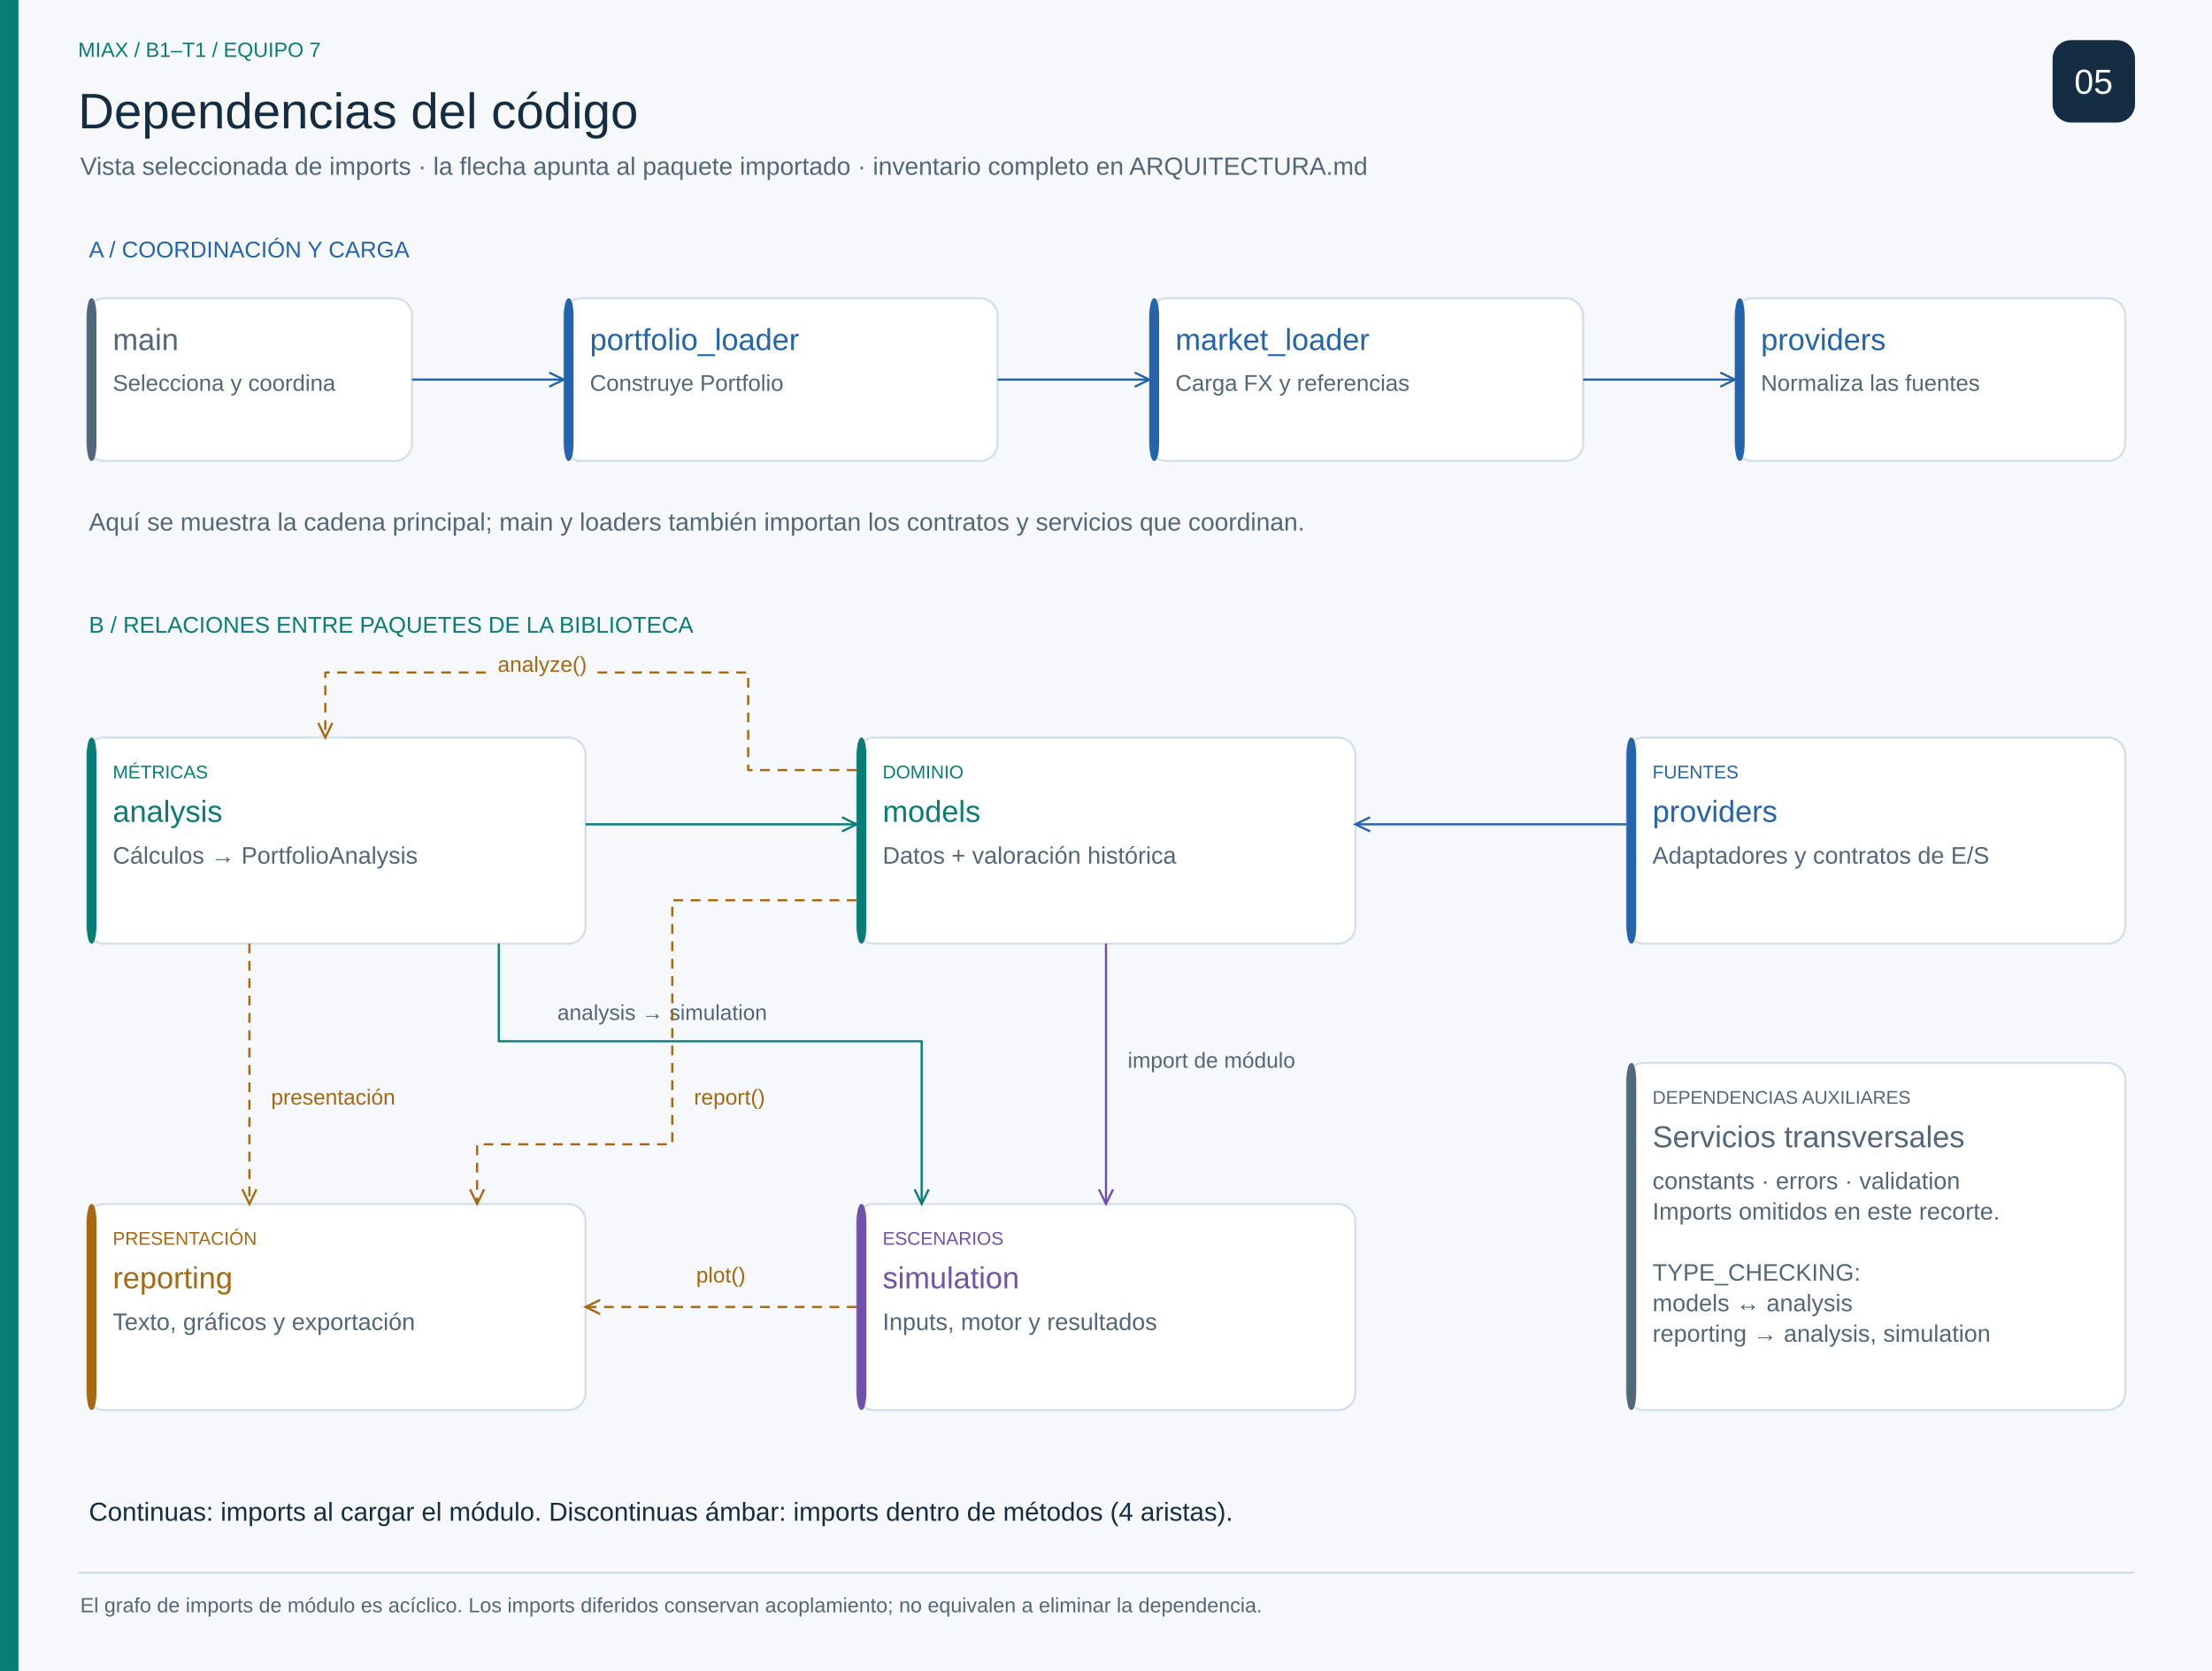
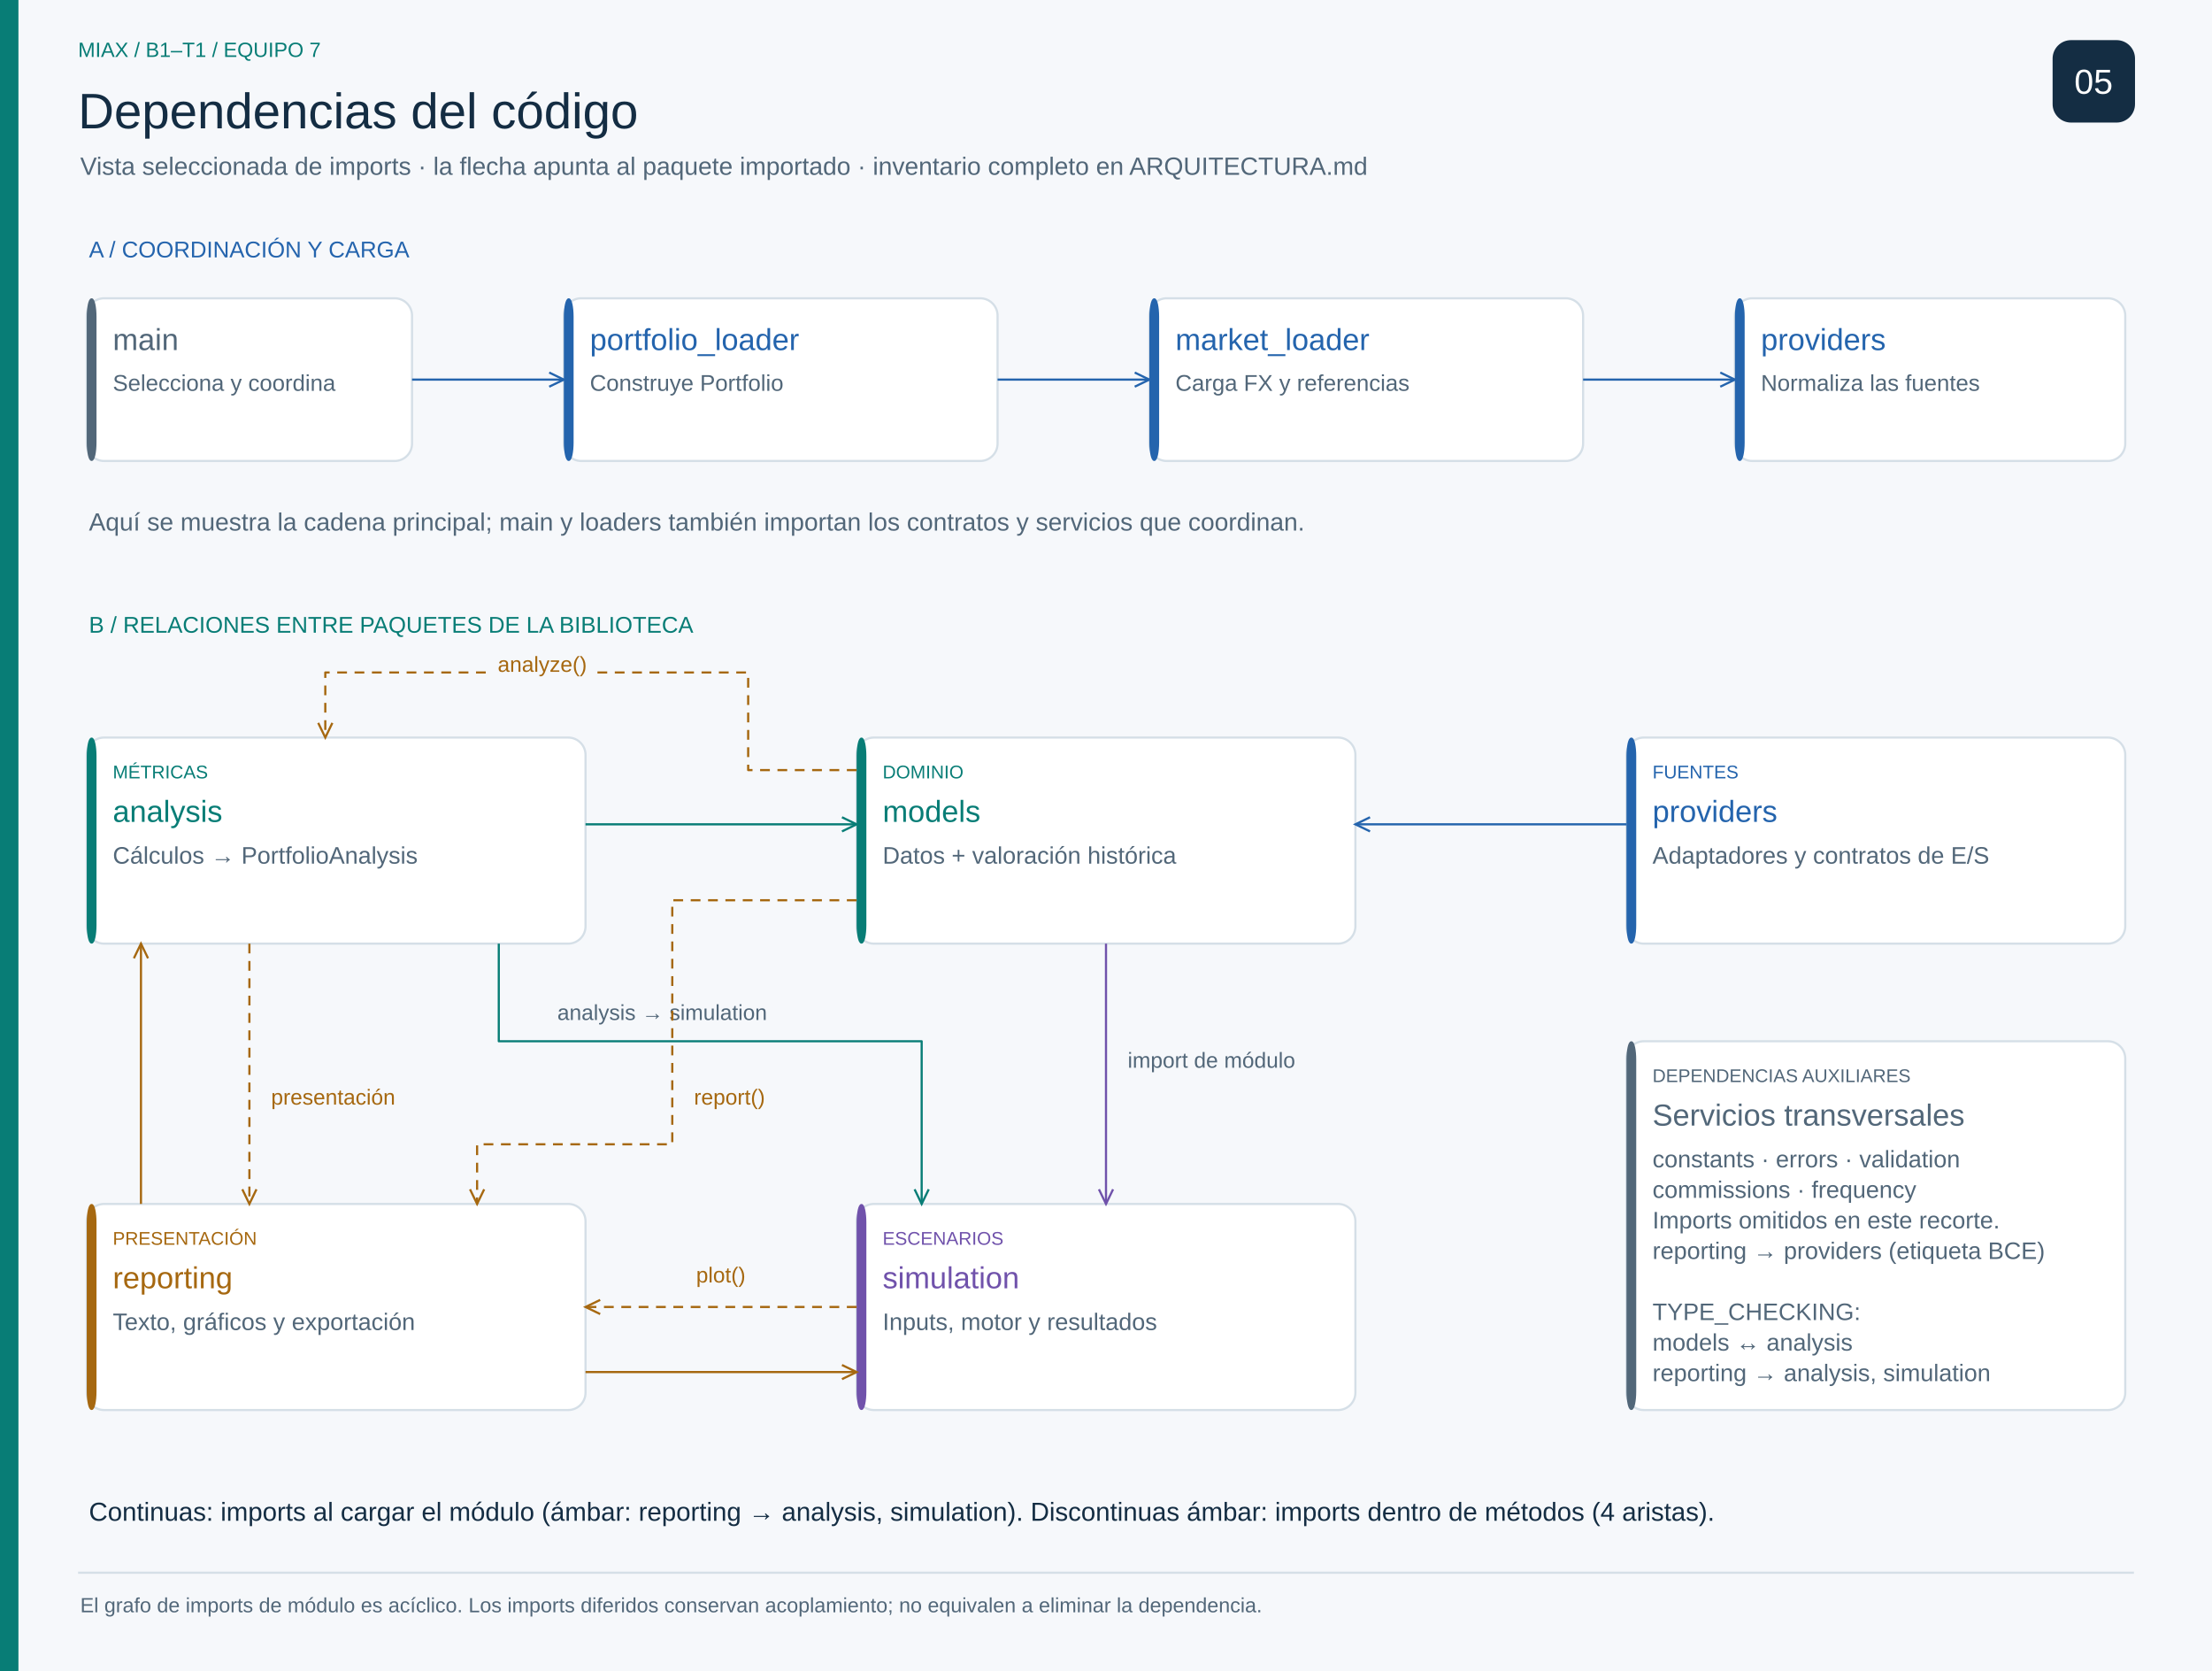
<svg xmlns="http://www.w3.org/2000/svg" width="2040" height="1540" viewBox="0 0 2040 1540" role="img">
  <rect x="0" y="0" width="2040" height="1540" rx="0" fill="#F6F8FB" stroke="#F6F8FB" stroke-width="2" stroke-linejoin="round" />
  <rect x="0" y="0" width="16" height="1540" rx="0" fill="#087D76" stroke="#087D76" stroke-width="2" stroke-linejoin="round" />
  <text x="72" y="52.48" font-family="Arial, Helvetica, sans-serif" font-size="19" fill="#087D76">MIAX  /  B1–T1  /  EQUIPO 7</text>
  <text x="72" y="118.32" font-family="Arial, Helvetica, sans-serif" font-size="46" fill="#142D43">Dependencias del código</text>
  <text x="74" y="161.16" font-family="Arial, Helvetica, sans-serif" font-size="23" fill="#526779">Vista seleccionada de imports · la flecha apunta al paquete importado · inventario completo en ARQUITECTURA.md</text>
  <rect x="1894" y="38" width="74" height="74" rx="16" fill="#142D43" stroke="#142D43" stroke-width="2" stroke-linejoin="round" />
  <text x="1913.0" y="86.44" font-family="Arial, Helvetica, sans-serif" font-size="32" fill="#FFFFFF">05</text>
  <text x="82" y="237.32" font-family="Arial, Helvetica, sans-serif" font-size="21" fill="#2464AD">A  /  COORDINACIÓN Y CARGA</text>
  <rect x="80" y="275" width="300" height="150" rx="16" fill="#FFFFFF" stroke="#D5DFE7" stroke-width="2" stroke-linejoin="round" />
  <rect x="81" y="276" width="7" height="148" rx="16" fill="#526779" stroke="#526779" stroke-width="2" stroke-linejoin="round" />
  <text x="104" y="322.76" font-family="Arial, Helvetica, sans-serif" font-size="28" fill="#526779">main</text>
  <text x="104" y="360.32" font-family="Arial, Helvetica, sans-serif" font-size="21" fill="#526779">Selecciona y coordina</text>
  <rect x="520" y="275" width="400" height="150" rx="16" fill="#FFFFFF" stroke="#D5DFE7" stroke-width="2" stroke-linejoin="round" />
  <rect x="521" y="276" width="7" height="148" rx="16" fill="#2464AD" stroke="#2464AD" stroke-width="2" stroke-linejoin="round" />
  <text x="544" y="322.76" font-family="Arial, Helvetica, sans-serif" font-size="28" fill="#2464AD">portfolio_loader</text>
  <text x="544" y="360.32" font-family="Arial, Helvetica, sans-serif" font-size="21" fill="#526779">Construye Portfolio</text>
  <rect x="1060" y="275" width="400" height="150" rx="16" fill="#FFFFFF" stroke="#D5DFE7" stroke-width="2" stroke-linejoin="round" />
  <rect x="1061" y="276" width="7" height="148" rx="16" fill="#2464AD" stroke="#2464AD" stroke-width="2" stroke-linejoin="round" />
  <text x="1084" y="322.76" font-family="Arial, Helvetica, sans-serif" font-size="28" fill="#2464AD">market_loader</text>
  <text x="1084" y="360.32" font-family="Arial, Helvetica, sans-serif" font-size="21" fill="#526779">Carga FX y referencias</text>
  <rect x="1600" y="275" width="360" height="150" rx="16" fill="#FFFFFF" stroke="#D5DFE7" stroke-width="2" stroke-linejoin="round" />
  <rect x="1601" y="276" width="7" height="148" rx="16" fill="#2464AD" stroke="#2464AD" stroke-width="2" stroke-linejoin="round" />
  <text x="1624" y="322.76" font-family="Arial, Helvetica, sans-serif" font-size="28" fill="#2464AD">providers</text>
  <text x="1624" y="360.32" font-family="Arial, Helvetica, sans-serif" font-size="21" fill="#526779">Normaliza las fuentes</text>
  <polyline points="380,350 520,350" fill="none" stroke="#2464AD" stroke-width="2" stroke-linejoin="round" />
  <polyline points="506.493,356.524 520,350 506.493,343.476" fill="none" stroke="#2464AD" stroke-width="2" />
  <polyline points="920,350 1060,350" fill="none" stroke="#2464AD" stroke-width="2" stroke-linejoin="round" />
  <polyline points="1046.493,356.524 1060,350 1046.493,343.476" fill="none" stroke="#2464AD" stroke-width="2" />
  <polyline points="1460,350 1600,350" fill="none" stroke="#2464AD" stroke-width="2" stroke-linejoin="round" />
  <polyline points="1586.493,356.524 1600,350 1586.493,343.476" fill="none" stroke="#2464AD" stroke-width="2" />
  <text x="82" y="489.16" font-family="Arial, Helvetica, sans-serif" font-size="23" fill="#526779">Aquí se muestra la cadena principal; main y loaders también importan los contratos y servicios que coordinan.</text>
  <text x="82" y="583.32" font-family="Arial, Helvetica, sans-serif" font-size="21" fill="#087D76">B  /  RELACIONES ENTRE PAQUETES DE LA BIBLIOTECA</text>
  <rect x="80" y="680" width="460" height="190" rx="16" fill="#FFFFFF" stroke="#D5DFE7" stroke-width="2" stroke-linejoin="round" />
  <rect x="81" y="681" width="7" height="188" rx="16" fill="#087D76" stroke="#087D76" stroke-width="2" stroke-linejoin="round" />
  <text x="104" y="717.64" font-family="Arial, Helvetica, sans-serif" font-size="17" fill="#087D76">MÉTRICAS</text>
  <text x="104" y="757.76" font-family="Arial, Helvetica, sans-serif" font-size="28" fill="#087D76">analysis</text>
  <text x="104" y="796.24" font-family="Arial, Helvetica, sans-serif" font-size="22" fill="#526779">Cálculos → PortfolioAnalysis</text>
  <rect x="790" y="680" width="460" height="190" rx="16" fill="#FFFFFF" stroke="#D5DFE7" stroke-width="2" stroke-linejoin="round" />
  <rect x="791" y="681" width="7" height="188" rx="16" fill="#087D76" stroke="#087D76" stroke-width="2" stroke-linejoin="round" />
  <text x="814" y="717.64" font-family="Arial, Helvetica, sans-serif" font-size="17" fill="#087D76">DOMINIO</text>
  <text x="814" y="757.76" font-family="Arial, Helvetica, sans-serif" font-size="28" fill="#087D76">models</text>
  <text x="814" y="796.24" font-family="Arial, Helvetica, sans-serif" font-size="22" fill="#526779">Datos + valoración histórica</text>
  <rect x="1500" y="680" width="460" height="190" rx="16" fill="#FFFFFF" stroke="#D5DFE7" stroke-width="2" stroke-linejoin="round" />
  <rect x="1501" y="681" width="7" height="188" rx="16" fill="#2464AD" stroke="#2464AD" stroke-width="2" stroke-linejoin="round" />
  <text x="1524" y="717.64" font-family="Arial, Helvetica, sans-serif" font-size="17" fill="#2464AD">FUENTES</text>
  <text x="1524" y="757.76" font-family="Arial, Helvetica, sans-serif" font-size="28" fill="#2464AD">providers</text>
  <text x="1524" y="796.24" font-family="Arial, Helvetica, sans-serif" font-size="22" fill="#526779">Adaptadores y contratos de E/S</text>
  <rect x="80" y="1110" width="460" height="190" rx="16" fill="#FFFFFF" stroke="#D5DFE7" stroke-width="2" stroke-linejoin="round" />
  <rect x="81" y="1111" width="7" height="188" rx="16" fill="#A66810" stroke="#A66810" stroke-width="2" stroke-linejoin="round" />
  <text x="104" y="1147.64" font-family="Arial, Helvetica, sans-serif" font-size="17" fill="#A66810">PRESENTACIÓN</text>
  <text x="104" y="1187.76" font-family="Arial, Helvetica, sans-serif" font-size="28" fill="#A66810">reporting</text>
  <text x="104" y="1226.24" font-family="Arial, Helvetica, sans-serif" font-size="22" fill="#526779">Texto, gráficos y exportación</text>
  <rect x="790" y="1110" width="460" height="190" rx="16" fill="#FFFFFF" stroke="#D5DFE7" stroke-width="2" stroke-linejoin="round" />
  <rect x="791" y="1111" width="7" height="188" rx="16" fill="#7052AB" stroke="#7052AB" stroke-width="2" stroke-linejoin="round" />
  <text x="814" y="1147.64" font-family="Arial, Helvetica, sans-serif" font-size="17" fill="#7052AB">ESCENARIOS</text>
  <text x="814" y="1187.76" font-family="Arial, Helvetica, sans-serif" font-size="28" fill="#7052AB">simulation</text>
  <text x="814" y="1226.24" font-family="Arial, Helvetica, sans-serif" font-size="22" fill="#526779">Inputs, motor y resultados</text>
  <polyline points="540,760 790,760" fill="none" stroke="#087D76" stroke-width="2" stroke-linejoin="round" />
  <polyline points="776.493,766.524 790,760 776.493,753.476" fill="none" stroke="#087D76" stroke-width="2" />
  <polyline points="1500,760 1250,760" fill="none" stroke="#2464AD" stroke-width="2" stroke-linejoin="round" />
  <polyline points="1263.507,753.476 1250,760 1263.507,766.524" fill="none" stroke="#2464AD" stroke-width="2" />
  <polyline points="1020,870 1020,1110" fill="none" stroke="#7052AB" stroke-width="2" stroke-linejoin="round" />
  <polyline points="1013.476,1096.493 1020,1110 1026.524,1096.493" fill="none" stroke="#7052AB" stroke-width="2" />
  <rect x="1034" y="963" width="169.0" height="33.6" rx="16" fill="#F6F8FB" stroke="#F6F8FB" stroke-width="2" stroke-linejoin="round" />
  <text x="1040" y="984.4" font-family="Arial, Helvetica, sans-serif" font-size="20" fill="#526779">import de módulo</text>
  <polyline points="460,870 460,960 850,960 850,1110" fill="none" stroke="#087D76" stroke-width="2" stroke-linejoin="round" />
  <polyline points="843.476,1096.493 850,1110 856.524,1096.493" fill="none" stroke="#087D76" stroke-width="2" />
  <rect x="507.0" y="919" width="206.0" height="33.6" rx="16" fill="#F6F8FB" stroke="#F6F8FB" stroke-width="2" stroke-linejoin="round" />
  <text x="514.0" y="940.4" font-family="Arial, Helvetica, sans-serif" font-size="20" fill="#526779">analysis → simulation</text>
  <polyline points="790,710 690,710 690,620 300,620 300,680" fill="none" stroke="#A66810" stroke-width="2" stroke-linejoin="round" stroke-dasharray="9 7" />
  <polyline points="293.476,666.493 300,680 306.524,666.493" fill="none" stroke="#A66810" stroke-width="2" />
  <rect x="452.0" y="598" width="96.0" height="33.6" rx="16" fill="#F6F8FB" stroke="#F6F8FB" stroke-width="2" stroke-linejoin="round" />
  <text x="459.0" y="619.4" font-family="Arial, Helvetica, sans-serif" font-size="20" fill="#A66810">analyze()</text>
  <polyline points="790,830 620,830 620,1055 440,1055 440,1110" fill="none" stroke="#A66810" stroke-width="2" stroke-linejoin="round" stroke-dasharray="9 7" />
  <polyline points="433.476,1096.493 440,1110 446.524,1096.493" fill="none" stroke="#A66810" stroke-width="2" />
  <rect x="634" y="997" width="81.0" height="33.6" rx="16" fill="#F6F8FB" stroke="#F6F8FB" stroke-width="2" stroke-linejoin="round" />
  <text x="640" y="1018.4" font-family="Arial, Helvetica, sans-serif" font-size="20" fill="#A66810">report()</text>
  <polyline points="230,870 230,1110" fill="none" stroke="#A66810" stroke-width="2" stroke-linejoin="round" stroke-dasharray="9 7" />
  <polyline points="223.476,1096.493 230,1110 236.524,1096.493" fill="none" stroke="#A66810" stroke-width="2" />
  <rect x="244" y="997" width="128.0" height="33.6" rx="16" fill="#F6F8FB" stroke="#F6F8FB" stroke-width="2" stroke-linejoin="round" />
  <text x="250" y="1018.4" font-family="Arial, Helvetica, sans-serif" font-size="20" fill="#A66810">presentación</text>
  <polyline points="790,1205 540,1205" fill="none" stroke="#A66810" stroke-width="2" stroke-linejoin="round" stroke-dasharray="9 7" />
  <polyline points="553.507,1198.476 540,1205 553.507,1211.524" fill="none" stroke="#A66810" stroke-width="2" />
  <rect x="635.0" y="1161" width="60.0" height="33.6" rx="16" fill="#F6F8FB" stroke="#F6F8FB" stroke-width="2" stroke-linejoin="round" />
  <text x="642.0" y="1182.4" font-family="Arial, Helvetica, sans-serif" font-size="20" fill="#A66810">plot()</text>
-   <rect x="1500" y="980" width="460" height="320" rx="16" fill="#FFFFFF" stroke="#D5DFE7" stroke-width="2" stroke-linejoin="round" />
-   <rect x="1501" y="981" width="7" height="318" rx="16" fill="#526779" stroke="#526779" stroke-width="2" stroke-linejoin="round" />
-   <text x="1524" y="1017.64" font-family="Arial, Helvetica, sans-serif" font-size="17" fill="#526779">DEPENDENCIAS AUXILIARES</text>
-   <text x="1524" y="1057.76" font-family="Arial, Helvetica, sans-serif" font-size="28" fill="#526779">Servicios transversales</text>
-   <text x="1524" y="1096.24" font-family="Arial, Helvetica, sans-serif" font-size="22" fill="#526779">constants · errors · validation</text>
-   <text x="1524" y="1124.4" font-family="Arial, Helvetica, sans-serif" font-size="22" fill="#526779">Imports omitidos en este recorte.</text>
-   <text x="1524" y="1152.56" font-family="Arial, Helvetica, sans-serif" font-size="22" fill="#526779" />
-   <text x="1524" y="1180.72" font-family="Arial, Helvetica, sans-serif" font-size="22" fill="#526779">TYPE_CHECKING:</text>
-   <text x="1524" y="1208.88" font-family="Arial, Helvetica, sans-serif" font-size="22" fill="#526779">models ↔ analysis</text>
-   <text x="1524" y="1237.04" font-family="Arial, Helvetica, sans-serif" font-size="22" fill="#526779">reporting → analysis, simulation</text>
-   <text x="82" y="1402.08" font-family="Arial, Helvetica, sans-serif" font-size="24" fill="#142D43">Continuas: imports al cargar el módulo.   Discontinuas ámbar: imports dentro de métodos (4 aristas).</text>
+   <polyline points="130,1110 130,870" fill="none" stroke="#A66810" stroke-width="2" stroke-linejoin="round" />
+   <polyline points="136.524,883.507 130,870 123.476,883.507" fill="none" stroke="#A66810" stroke-width="2" />
+   <polyline points="540,1265 790,1265" fill="none" stroke="#A66810" stroke-width="2" stroke-linejoin="round" />
+   <polyline points="776.493,1271.524 790,1265 776.493,1258.476" fill="none" stroke="#A66810" stroke-width="2" />
+   <rect x="1500" y="960" width="460" height="340" rx="16" fill="#FFFFFF" stroke="#D5DFE7" stroke-width="2" stroke-linejoin="round" />
+   <rect x="1501" y="961" width="7" height="338" rx="16" fill="#526779" stroke="#526779" stroke-width="2" stroke-linejoin="round" />
+   <text x="1524" y="997.64" font-family="Arial, Helvetica, sans-serif" font-size="17" fill="#526779">DEPENDENCIAS AUXILIARES</text>
+   <text x="1524" y="1037.76" font-family="Arial, Helvetica, sans-serif" font-size="28" fill="#526779">Servicios transversales</text>
+   <text x="1524" y="1076.24" font-family="Arial, Helvetica, sans-serif" font-size="22" fill="#526779">constants · errors · validation</text>
+   <text x="1524" y="1104.4" font-family="Arial, Helvetica, sans-serif" font-size="22" fill="#526779">commissions · frequency</text>
+   <text x="1524" y="1132.56" font-family="Arial, Helvetica, sans-serif" font-size="22" fill="#526779">Imports omitidos en este recorte.</text>
+   <text x="1524" y="1160.72" font-family="Arial, Helvetica, sans-serif" font-size="22" fill="#526779">reporting → providers (etiqueta BCE)</text>
+   <text x="1524" y="1188.88" font-family="Arial, Helvetica, sans-serif" font-size="22" fill="#526779" />
+   <text x="1524" y="1217.04" font-family="Arial, Helvetica, sans-serif" font-size="22" fill="#526779">TYPE_CHECKING:</text>
+   <text x="1524" y="1245.2" font-family="Arial, Helvetica, sans-serif" font-size="22" fill="#526779">models ↔ analysis</text>
+   <text x="1524" y="1273.36" font-family="Arial, Helvetica, sans-serif" font-size="22" fill="#526779">reporting → analysis, simulation</text>
+   <text x="82" y="1402.08" font-family="Arial, Helvetica, sans-serif" font-size="24" fill="#142D43">Continuas: imports al cargar el módulo (ámbar: reporting → analysis, simulation).   Discontinuas ámbar: imports dentro de métodos (4 aristas).</text>
  <polyline points="72,1450 1968,1450" fill="none" stroke="#D5DFE7" stroke-width="2" stroke-linejoin="round" />
  <text x="74" y="1486.48" font-family="Arial, Helvetica, sans-serif" font-size="19" fill="#526779">El grafo de imports de módulo es acíclico. Los imports diferidos conservan acoplamiento; no equivalen a eliminar la dependencia.</text>
</svg>
